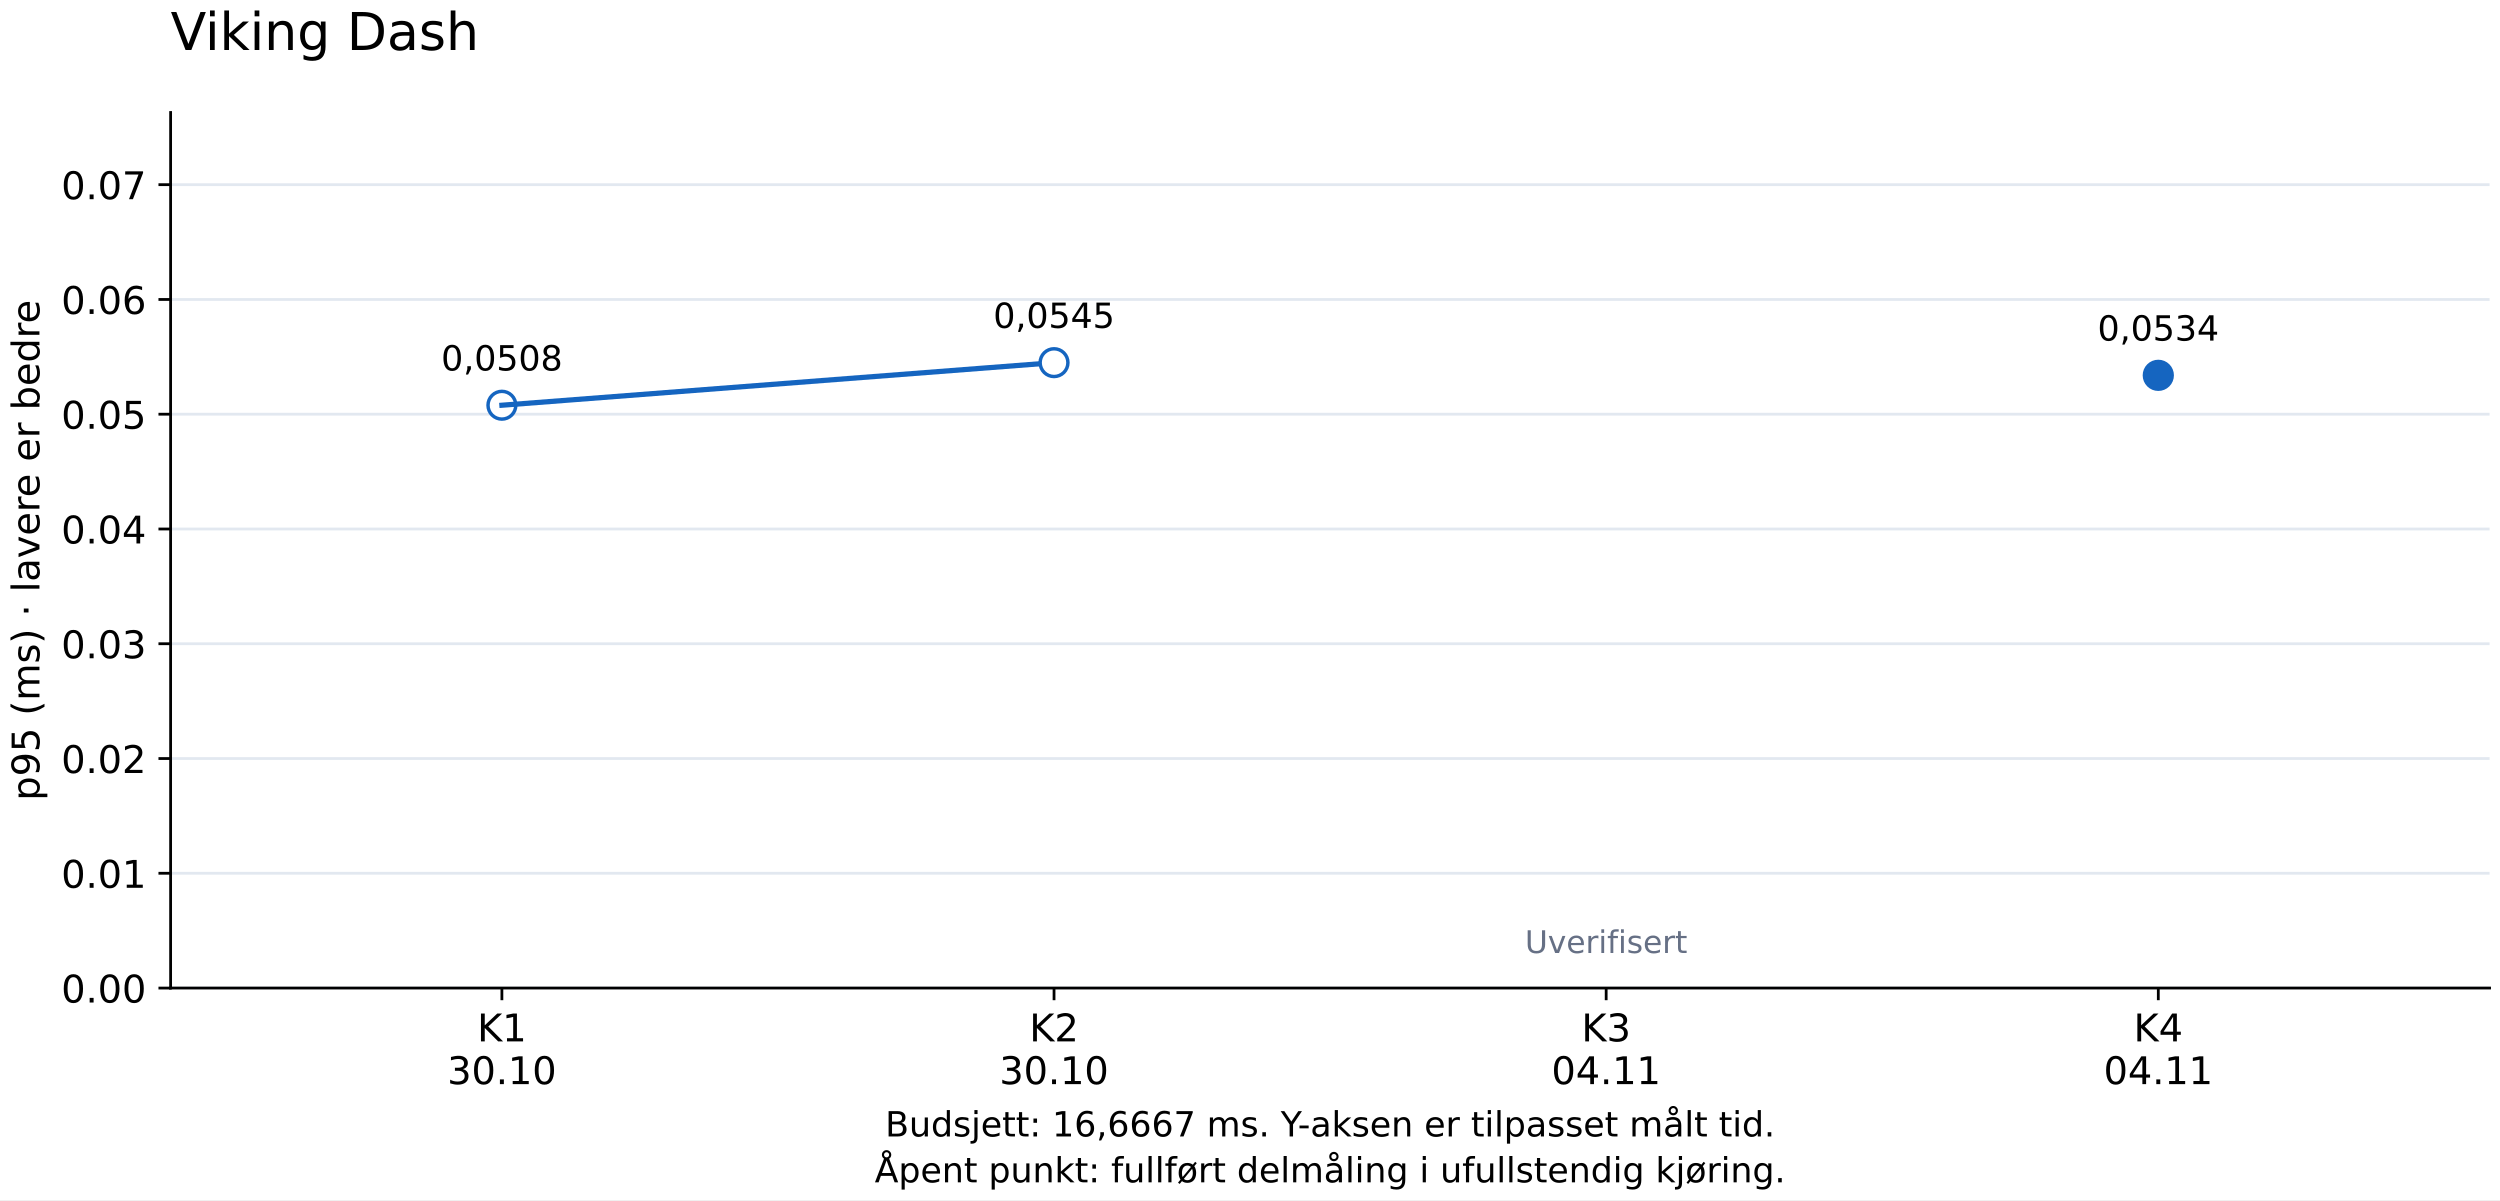
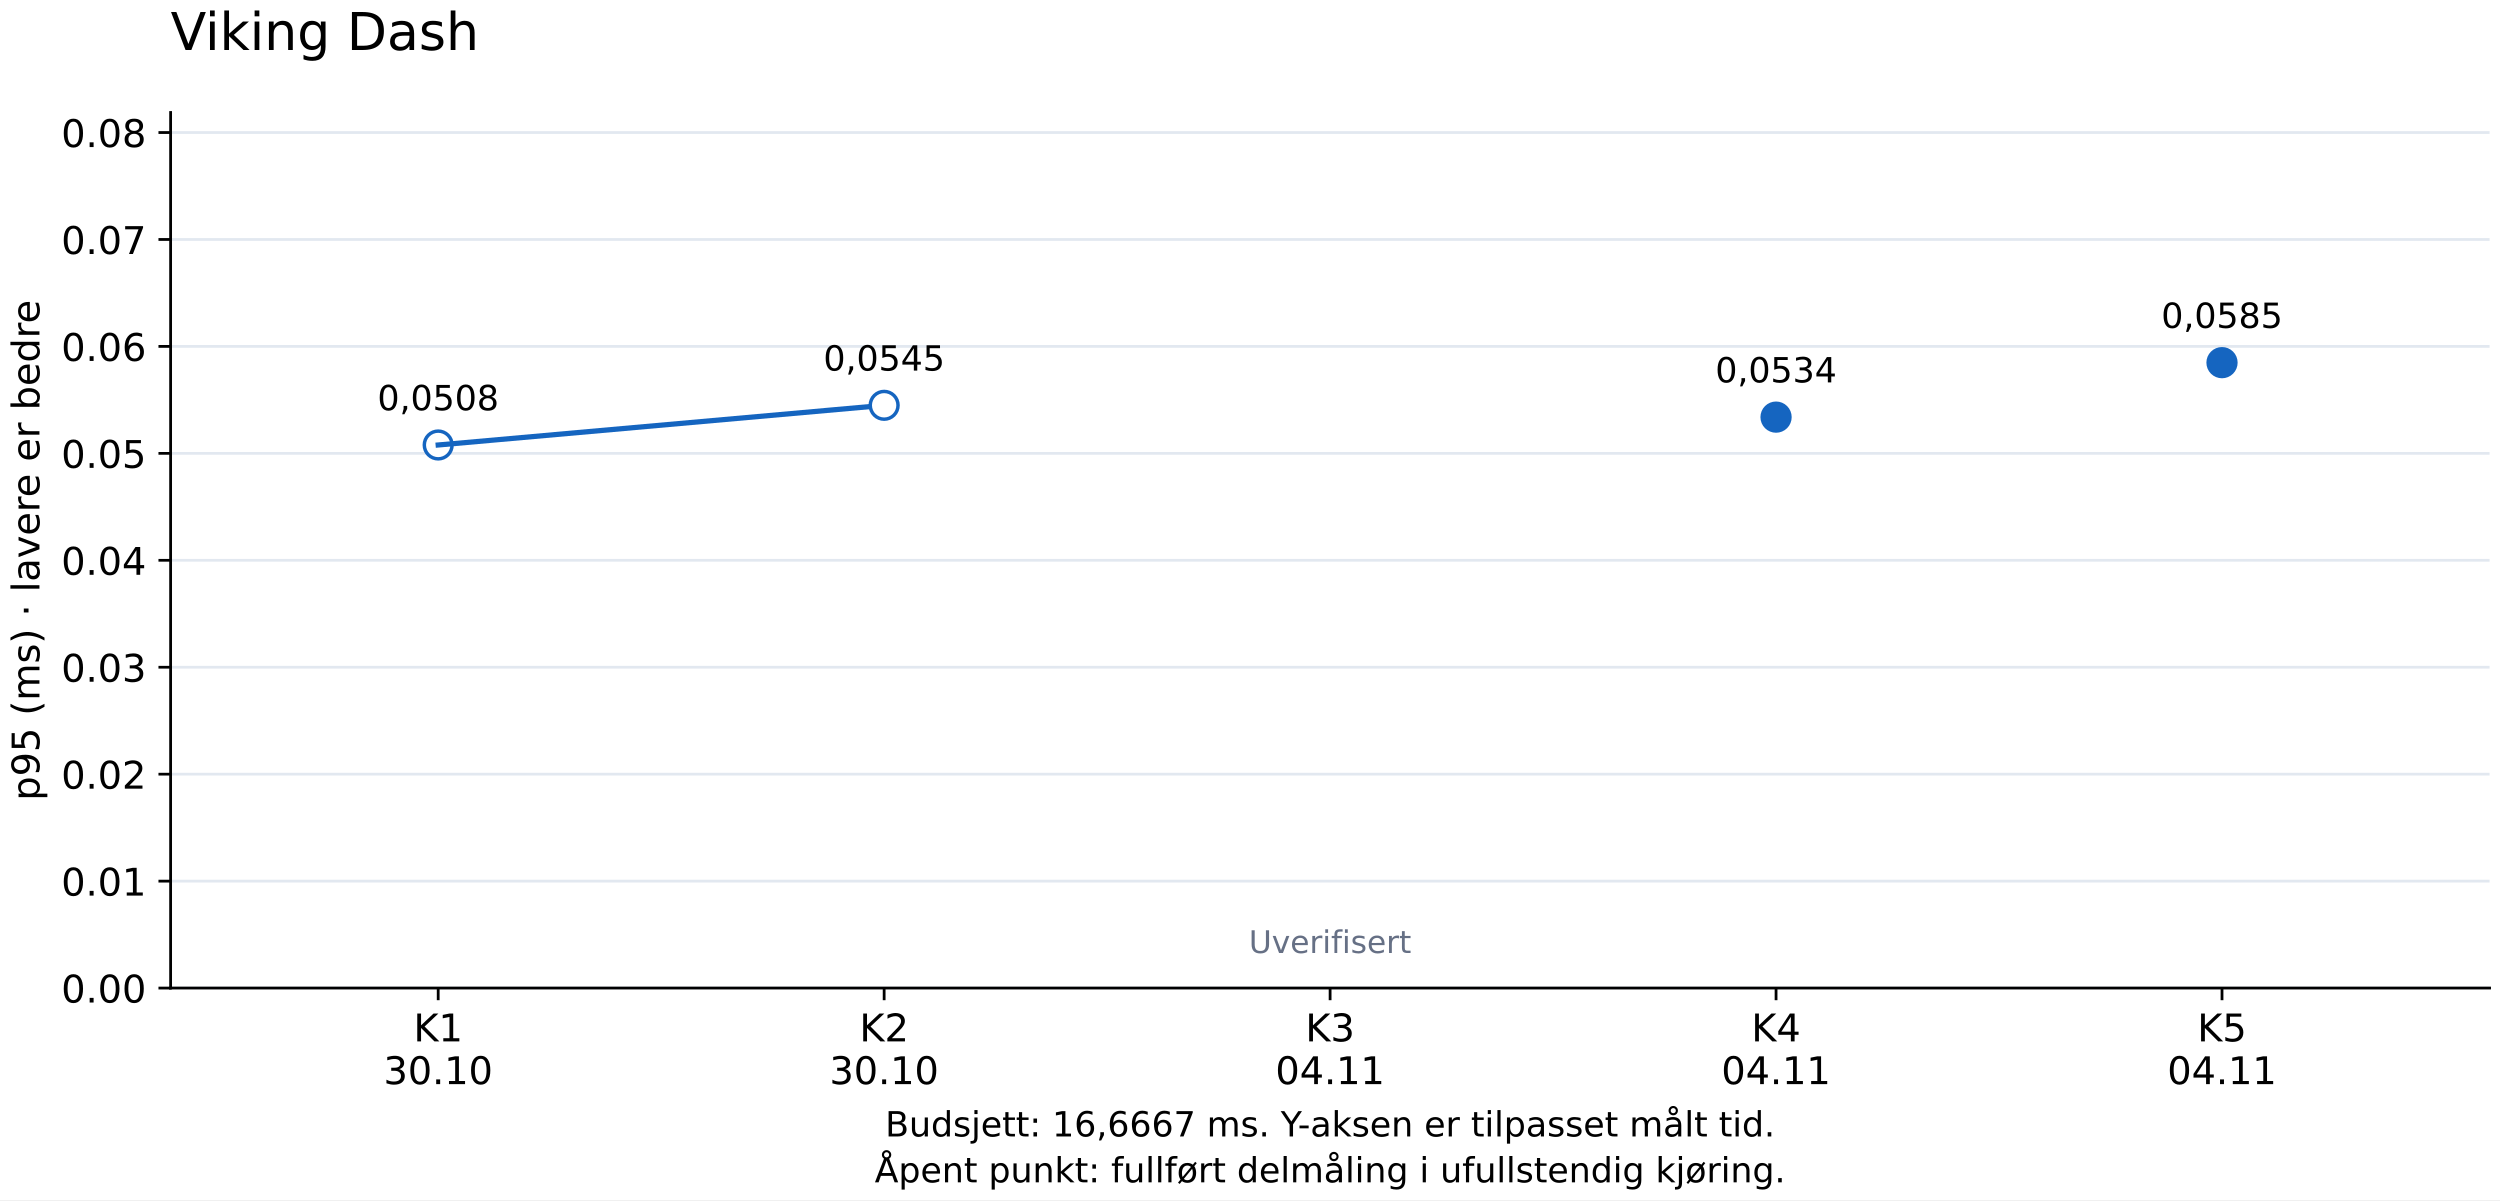
<svg xmlns="http://www.w3.org/2000/svg" xmlns:xlink="http://www.w3.org/1999/xlink" width="720pt" height="345.6pt" viewBox="0 0 720 345.6" version="1.1">
  <defs>
    <style type="text/css">*{stroke-linejoin: round; stroke-linecap: butt}</style>
  </defs>
  <g id="figure_1">
    <g id="patch_1">
      <path d="M 0 345.6  L 720 345.6  L 720 0  L 0 0  z " style="fill: #ffffff" />
    </g>
    <g id="axes_1">
      <g id="patch_2">
        <path d="M 49.138 284.558  L 717 284.558  L 717 32.398  L 49.138 32.398  z " style="fill: #ffffff" />
      </g>
      <g id="matplotlib.axis_1">
        <g id="xtick_1">
          <g id="line2d_1">
            <defs>
              <path id="m3a9fe52da0" d="M 0 0  L 0 3.5  " style="stroke: #000000; stroke-width: 0.8" />
            </defs>
            <g>
-               <use xlink:href="#m3a9fe52da0" x="144.547" y="284.558" style="stroke: #000000; stroke-width: 0.8" />
+               <use xlink:href="#m3a9fe52da0" x="126.199" y="284.558" style="stroke: #000000; stroke-width: 0.8" />
            </g>
          </g>
          <g id="text_1">
-             <text style="font-size: 11px; font-family: 'DejaVu Sans'" transform="translate(137.441 299.9161)">K1</text>
-             <text style="font-size: 11px; font-family: 'DejaVu Sans'" transform="translate(128.8017 312.2337)">30.10</text>
+             <text style="font-size: 11px; font-family: 'DejaVu Sans'" transform="translate(119.0931 299.9161)">K1</text>
+             <text style="font-size: 11px; font-family: 'DejaVu Sans'" transform="translate(110.4538 312.2337)">30.10</text>
          </g>
        </g>
        <g id="xtick_2">
          <g id="line2d_2">
            <g>
-               <use xlink:href="#m3a9fe52da0" x="303.562" y="284.558" style="stroke: #000000; stroke-width: 0.8" />
+               <use xlink:href="#m3a9fe52da0" x="254.634" y="284.558" style="stroke: #000000; stroke-width: 0.8" />
            </g>
          </g>
          <g id="text_2">
-             <text style="font-size: 11px; font-family: 'DejaVu Sans'" transform="translate(296.4556 299.9161)">K2</text>
-             <text style="font-size: 11px; font-family: 'DejaVu Sans'" transform="translate(287.8163 312.2337)">30.10</text>
+             <text style="font-size: 11px; font-family: 'DejaVu Sans'" transform="translate(247.528 299.9161)">K2</text>
+             <text style="font-size: 11px; font-family: 'DejaVu Sans'" transform="translate(238.8887 312.2337)">30.10</text>
          </g>
        </g>
        <g id="xtick_3">
          <g id="line2d_3">
            <g>
-               <use xlink:href="#m3a9fe52da0" x="462.576" y="284.558" style="stroke: #000000; stroke-width: 0.8" />
+               <use xlink:href="#m3a9fe52da0" x="383.069" y="284.558" style="stroke: #000000; stroke-width: 0.8" />
            </g>
          </g>
          <g id="text_3">
-             <text style="font-size: 11px; font-family: 'DejaVu Sans'" transform="translate(455.4702 299.9161)">K3</text>
-             <text style="font-size: 11px; font-family: 'DejaVu Sans'" transform="translate(446.8309 312.2337)">04.11</text>
+             <text style="font-size: 11px; font-family: 'DejaVu Sans'" transform="translate(375.9629 299.9161)">K3</text>
+             <text style="font-size: 11px; font-family: 'DejaVu Sans'" transform="translate(367.3236 312.2337)">04.11</text>
          </g>
        </g>
        <g id="xtick_4">
          <g id="line2d_4">
            <g>
-               <use xlink:href="#m3a9fe52da0" x="621.591" y="284.558" style="stroke: #000000; stroke-width: 0.8" />
+               <use xlink:href="#m3a9fe52da0" x="511.504" y="284.558" style="stroke: #000000; stroke-width: 0.8" />
            </g>
          </g>
          <g id="text_4">
-             <text style="font-size: 11px; font-family: 'DejaVu Sans'" transform="translate(614.4848 299.9161)">K4</text>
-             <text style="font-size: 11px; font-family: 'DejaVu Sans'" transform="translate(605.8455 312.2337)">04.11</text>
-           </g>
-         </g>
-         <g id="text_5">
+             <text style="font-size: 11px; font-family: 'DejaVu Sans'" transform="translate(504.3978 299.9161)">K4</text>
+             <text style="font-size: 11px; font-family: 'DejaVu Sans'" transform="translate(495.7585 312.2337)">04.11</text>
+           </g>
+         </g>
+         <g id="xtick_5">
+           <g id="line2d_5">
+             <g>
+               <use xlink:href="#m3a9fe52da0" x="639.939" y="284.558" style="stroke: #000000; stroke-width: 0.8" />
+             </g>
+           </g>
+           <g id="text_5">
+             <text style="font-size: 11px; font-family: 'DejaVu Sans'" transform="translate(632.8327 299.9161)">K5</text>
+             <text style="font-size: 11px; font-family: 'DejaVu Sans'" transform="translate(624.1934 312.2337)">04.11</text>
+           </g>
+         </g>
+         <g id="text_6">
          <text style="font-size: 10px; font-family: 'DejaVu Sans'" transform="translate(254.9323 327.301)">Budsjett: 16,6667 ms. Y-aksen er tilpasset målt tid.</text>
          <text style="font-size: 10px; font-family: 'DejaVu Sans'" transform="translate(251.9128 340.5201)">Åpent punkt: fullført delmåling i ufullstendig kjøring.</text>
        </g>
      </g>
      <g id="matplotlib.axis_2">
        <g id="ytick_1">
-           <g id="line2d_5">
+           <g id="line2d_6">
            <path d="M 49.138 284.558  L 717 284.558  " clip-path="url(#p95cb57f00c)" style="fill: none; stroke: #e2e8f0; stroke-width: 0.8; stroke-linecap: square" />
          </g>
-           <g id="line2d_6">
+           <g id="line2d_7">
            <defs>
              <path id="m56f8623be5" d="M 0 0  L -3.5 0  " style="stroke: #000000; stroke-width: 0.8" />
            </defs>
            <g>
              <use xlink:href="#m56f8623be5" x="49.138" y="284.558" style="stroke: #000000; stroke-width: 0.8" />
            </g>
          </g>
-           <g id="text_6">
+           <g id="text_7">
            <text style="font-size: 11px; font-family: 'DejaVu Sans'; text-anchor: end" x="42.138" y="288.737" transform="rotate(-0 42.13837 288.7369)">0.00</text>
          </g>
        </g>
        <g id="ytick_2">
-           <g id="line2d_7">
-             <path d="M 49.138 251.505  L 717 251.505  " clip-path="url(#p95cb57f00c)" style="fill: none; stroke: #e2e8f0; stroke-width: 0.8; stroke-linecap: square" />
-           </g>
          <g id="line2d_8">
-             <g>
-               <use xlink:href="#m56f8623be5" x="49.138" y="251.505" style="stroke: #000000; stroke-width: 0.8" />
-             </g>
-           </g>
-           <g id="text_7">
-             <text style="font-size: 11px; font-family: 'DejaVu Sans'; text-anchor: end" x="42.138" y="255.684" transform="rotate(-0 42.13837 255.6842)">0.01</text>
+             <path d="M 49.138 253.76  L 717 253.76  " clip-path="url(#p95cb57f00c)" style="fill: none; stroke: #e2e8f0; stroke-width: 0.8; stroke-linecap: square" />
+           </g>
+           <g id="line2d_9">
+             <g>
+               <use xlink:href="#m56f8623be5" x="49.138" y="253.76" style="stroke: #000000; stroke-width: 0.8" />
+             </g>
+           </g>
+           <g id="text_8">
+             <text style="font-size: 11px; font-family: 'DejaVu Sans'; text-anchor: end" x="42.138" y="257.939" transform="rotate(-0 42.13837 257.9387)">0.01</text>
          </g>
        </g>
        <g id="ytick_3">
-           <g id="line2d_9">
-             <path d="M 49.138 218.452  L 717 218.452  " clip-path="url(#p95cb57f00c)" style="fill: none; stroke: #e2e8f0; stroke-width: 0.8; stroke-linecap: square" />
-           </g>
          <g id="line2d_10">
-             <g>
-               <use xlink:href="#m56f8623be5" x="49.138" y="218.452" style="stroke: #000000; stroke-width: 0.8" />
-             </g>
-           </g>
-           <g id="text_8">
-             <text style="font-size: 11px; font-family: 'DejaVu Sans'; text-anchor: end" x="42.138" y="222.631" transform="rotate(-0 42.13837 222.6315)">0.02</text>
+             <path d="M 49.138 222.961  L 717 222.961  " clip-path="url(#p95cb57f00c)" style="fill: none; stroke: #e2e8f0; stroke-width: 0.8; stroke-linecap: square" />
+           </g>
+           <g id="line2d_11">
+             <g>
+               <use xlink:href="#m56f8623be5" x="49.138" y="222.961" style="stroke: #000000; stroke-width: 0.8" />
+             </g>
+           </g>
+           <g id="text_9">
+             <text style="font-size: 11px; font-family: 'DejaVu Sans'; text-anchor: end" x="42.138" y="227.14" transform="rotate(-0 42.13837 227.1405)">0.02</text>
          </g>
        </g>
        <g id="ytick_4">
-           <g id="line2d_11">
-             <path d="M 49.138 185.4  L 717 185.4  " clip-path="url(#p95cb57f00c)" style="fill: none; stroke: #e2e8f0; stroke-width: 0.8; stroke-linecap: square" />
-           </g>
          <g id="line2d_12">
-             <g>
-               <use xlink:href="#m56f8623be5" x="49.138" y="185.4" style="stroke: #000000; stroke-width: 0.8" />
-             </g>
-           </g>
-           <g id="text_9">
-             <text style="font-size: 11px; font-family: 'DejaVu Sans'; text-anchor: end" x="42.138" y="189.579" transform="rotate(-0 42.13837 189.5788)">0.03</text>
+             <path d="M 49.138 192.163  L 717 192.163  " clip-path="url(#p95cb57f00c)" style="fill: none; stroke: #e2e8f0; stroke-width: 0.8; stroke-linecap: square" />
+           </g>
+           <g id="line2d_13">
+             <g>
+               <use xlink:href="#m56f8623be5" x="49.138" y="192.163" style="stroke: #000000; stroke-width: 0.8" />
+             </g>
+           </g>
+           <g id="text_10">
+             <text style="font-size: 11px; font-family: 'DejaVu Sans'; text-anchor: end" x="42.138" y="196.342" transform="rotate(-0 42.13837 196.3422)">0.03</text>
          </g>
        </g>
        <g id="ytick_5">
-           <g id="line2d_13">
-             <path d="M 49.138 152.347  L 717 152.347  " clip-path="url(#p95cb57f00c)" style="fill: none; stroke: #e2e8f0; stroke-width: 0.8; stroke-linecap: square" />
-           </g>
          <g id="line2d_14">
-             <g>
-               <use xlink:href="#m56f8623be5" x="49.138" y="152.347" style="stroke: #000000; stroke-width: 0.8" />
-             </g>
-           </g>
-           <g id="text_10">
-             <text style="font-size: 11px; font-family: 'DejaVu Sans'; text-anchor: end" x="42.138" y="156.526" transform="rotate(-0 42.13837 156.526)">0.04</text>
+             <path d="M 49.138 161.365  L 717 161.365  " clip-path="url(#p95cb57f00c)" style="fill: none; stroke: #e2e8f0; stroke-width: 0.8; stroke-linecap: square" />
+           </g>
+           <g id="line2d_15">
+             <g>
+               <use xlink:href="#m56f8623be5" x="49.138" y="161.365" style="stroke: #000000; stroke-width: 0.8" />
+             </g>
+           </g>
+           <g id="text_11">
+             <text style="font-size: 11px; font-family: 'DejaVu Sans'; text-anchor: end" x="42.138" y="165.544" transform="rotate(-0 42.13837 165.544)">0.04</text>
          </g>
        </g>
        <g id="ytick_6">
-           <g id="line2d_15">
-             <path d="M 49.138 119.294  L 717 119.294  " clip-path="url(#p95cb57f00c)" style="fill: none; stroke: #e2e8f0; stroke-width: 0.8; stroke-linecap: square" />
-           </g>
          <g id="line2d_16">
-             <g>
-               <use xlink:href="#m56f8623be5" x="49.138" y="119.294" style="stroke: #000000; stroke-width: 0.8" />
-             </g>
-           </g>
-           <g id="text_11">
-             <text style="font-size: 11px; font-family: 'DejaVu Sans'; text-anchor: end" x="42.138" y="123.473" transform="rotate(-0 42.13837 123.4733)">0.05</text>
+             <path d="M 49.138 130.567  L 717 130.567  " clip-path="url(#p95cb57f00c)" style="fill: none; stroke: #e2e8f0; stroke-width: 0.8; stroke-linecap: square" />
+           </g>
+           <g id="line2d_17">
+             <g>
+               <use xlink:href="#m56f8623be5" x="49.138" y="130.567" style="stroke: #000000; stroke-width: 0.8" />
+             </g>
+           </g>
+           <g id="text_12">
+             <text style="font-size: 11px; font-family: 'DejaVu Sans'; text-anchor: end" x="42.138" y="134.746" transform="rotate(-0 42.13837 134.7458)">0.05</text>
          </g>
        </g>
        <g id="ytick_7">
-           <g id="line2d_17">
-             <path d="M 49.138 86.241  L 717 86.241  " clip-path="url(#p95cb57f00c)" style="fill: none; stroke: #e2e8f0; stroke-width: 0.8; stroke-linecap: square" />
-           </g>
          <g id="line2d_18">
-             <g>
-               <use xlink:href="#m56f8623be5" x="49.138" y="86.241" style="stroke: #000000; stroke-width: 0.8" />
-             </g>
-           </g>
-           <g id="text_12">
-             <text style="font-size: 11px; font-family: 'DejaVu Sans'; text-anchor: end" x="42.138" y="90.421" transform="rotate(-0 42.13837 90.42059)">0.06</text>
+             <path d="M 49.138 99.768  L 717 99.768  " clip-path="url(#p95cb57f00c)" style="fill: none; stroke: #e2e8f0; stroke-width: 0.8; stroke-linecap: square" />
+           </g>
+           <g id="line2d_19">
+             <g>
+               <use xlink:href="#m56f8623be5" x="49.138" y="99.768" style="stroke: #000000; stroke-width: 0.8" />
+             </g>
+           </g>
+           <g id="text_13">
+             <text style="font-size: 11px; font-family: 'DejaVu Sans'; text-anchor: end" x="42.138" y="103.948" transform="rotate(-0 42.13837 103.9476)">0.06</text>
          </g>
        </g>
        <g id="ytick_8">
-           <g id="line2d_19">
-             <path d="M 49.138 53.189  L 717 53.189  " clip-path="url(#p95cb57f00c)" style="fill: none; stroke: #e2e8f0; stroke-width: 0.8; stroke-linecap: square" />
-           </g>
          <g id="line2d_20">
-             <g>
-               <use xlink:href="#m56f8623be5" x="49.138" y="53.189" style="stroke: #000000; stroke-width: 0.8" />
-             </g>
-           </g>
-           <g id="text_13">
-             <text style="font-size: 11px; font-family: 'DejaVu Sans'; text-anchor: end" x="42.138" y="57.368" transform="rotate(-0 42.13837 57.36786)">0.07</text>
-           </g>
-         </g>
-         <g id="text_14">
+             <path d="M 49.138 68.97  L 717 68.97  " clip-path="url(#p95cb57f00c)" style="fill: none; stroke: #e2e8f0; stroke-width: 0.8; stroke-linecap: square" />
+           </g>
+           <g id="line2d_21">
+             <g>
+               <use xlink:href="#m56f8623be5" x="49.138" y="68.97" style="stroke: #000000; stroke-width: 0.8" />
+             </g>
+           </g>
+           <g id="text_14">
+             <text style="font-size: 11px; font-family: 'DejaVu Sans'; text-anchor: end" x="42.138" y="73.149" transform="rotate(-0 42.13837 73.14932)">0.07</text>
+           </g>
+         </g>
+         <g id="ytick_9">
+           <g id="line2d_22">
+             <path d="M 49.138 38.172  L 717 38.172  " clip-path="url(#p95cb57f00c)" style="fill: none; stroke: #e2e8f0; stroke-width: 0.8; stroke-linecap: square" />
+           </g>
+           <g id="line2d_23">
+             <g>
+               <use xlink:href="#m56f8623be5" x="49.138" y="38.172" style="stroke: #000000; stroke-width: 0.8" />
+             </g>
+           </g>
+           <g id="text_15">
+             <text style="font-size: 11px; font-family: 'DejaVu Sans'; text-anchor: end" x="42.138" y="42.351" transform="rotate(-0 42.13837 42.35109)">0.08</text>
+           </g>
+         </g>
+         <g id="text_16">
          <text style="font-size: 11px; font-family: 'DejaVu Sans'; text-anchor: middle" x="11.359" y="158.478" transform="rotate(-90 11.35852 158.4778)">p95 (ms) · lavere er bedre</text>
        </g>
      </g>
-       <g id="line2d_21">
-         <path d="M 144.547 116.706  " clip-path="url(#p95cb57f00c)" style="fill: none; stroke: #1565c0; stroke-width: 1.5; stroke-linecap: square" />
+       <g id="line2d_24">
+         <path d="M 126.199 128.155  " clip-path="url(#p95cb57f00c)" style="fill: none; stroke: #1565c0; stroke-width: 1.5; stroke-linecap: square" />
        <defs>
          <path id="mcfa522ccff" d="M 0 4  C 1.061 4 2.078 3.579 2.828 2.828  C 3.579 2.078 4 1.061 4 0  C 4 -1.061 3.579 -2.078 2.828 -2.828  C 2.078 -3.579 1.061 -4 0 -4  C -1.061 -4 -2.078 -3.579 -2.828 -2.828  C -3.579 -2.078 -4 -1.061 -4 0  C -4 1.061 -3.579 2.078 -2.828 2.828  C -2.078 3.579 -1.061 4 0 4  z " style="stroke: #1565c0" />
        </defs>
        <g clip-path="url(#p95cb57f00c)">
-           <use xlink:href="#mcfa522ccff" x="144.547" y="116.706" style="fill: #ffffff; stroke: #1565c0" />
-         </g>
-       </g>
-       <g id="line2d_22">
-         <path d="M 144.547 116.706  L 303.562 104.444  " clip-path="url(#p95cb57f00c)" style="fill: none; stroke: #1565c0; stroke-width: 1.5; stroke-linecap: square" />
-       </g>
-       <g id="line2d_23">
-         <path d="M 303.562 104.444  " clip-path="url(#p95cb57f00c)" style="fill: none; stroke: #1565c0; stroke-width: 1.5; stroke-linecap: square" />
-         <g clip-path="url(#p95cb57f00c)">
-           <use xlink:href="#mcfa522ccff" x="303.562" y="104.444" style="fill: #ffffff; stroke: #1565c0" />
-         </g>
-       </g>
-       <g id="line2d_24">
-         <path d="M 621.591 108.096  " clip-path="url(#p95cb57f00c)" style="fill: none; stroke: #1565c0; stroke-width: 1.5; stroke-linecap: square" />
+           <use xlink:href="#mcfa522ccff" x="126.199" y="128.155" style="fill: #ffffff; stroke: #1565c0" />
+         </g>
+       </g>
+       <g id="line2d_25">
+         <path d="M 126.199 128.155  L 254.634 116.729  " clip-path="url(#p95cb57f00c)" style="fill: none; stroke: #1565c0; stroke-width: 1.5; stroke-linecap: square" />
+       </g>
+       <g id="line2d_26">
+         <path d="M 254.634 116.729  " clip-path="url(#p95cb57f00c)" style="fill: none; stroke: #1565c0; stroke-width: 1.5; stroke-linecap: square" />
+         <g clip-path="url(#p95cb57f00c)">
+           <use xlink:href="#mcfa522ccff" x="254.634" y="116.729" style="fill: #ffffff; stroke: #1565c0" />
+         </g>
+       </g>
+       <g id="line2d_27">
+         <path d="M 511.504 120.132  " clip-path="url(#p95cb57f00c)" style="fill: none; stroke: #1565c0; stroke-width: 1.5; stroke-linecap: square" />
        <defs>
          <path id="mcbb12d0c3e" d="M 0 4  C 1.061 4 2.078 3.579 2.828 2.828  C 3.579 2.078 4 1.061 4 0  C 4 -1.061 3.579 -2.078 2.828 -2.828  C 2.078 -3.579 1.061 -4 0 -4  C -1.061 -4 -2.078 -3.579 -2.828 -2.828  C -3.579 -2.078 -4 -1.061 -4 0  C -4 1.061 -3.579 2.078 -2.828 2.828  C -2.078 3.579 -1.061 4 0 4  z " style="stroke: #1565c0" />
        </defs>
        <g clip-path="url(#p95cb57f00c)">
-           <use xlink:href="#mcbb12d0c3e" x="621.591" y="108.096" style="fill: #1565c0; stroke: #1565c0" />
+           <use xlink:href="#mcbb12d0c3e" x="511.504" y="120.132" style="fill: #1565c0; stroke: #1565c0" />
+         </g>
+       </g>
+       <g id="line2d_28">
+         <path d="M 639.939 104.444  " clip-path="url(#p95cb57f00c)" style="fill: none; stroke: #1565c0; stroke-width: 1.5; stroke-linecap: square" />
+         <g clip-path="url(#p95cb57f00c)">
+           <use xlink:href="#mcbb12d0c3e" x="639.939" y="104.444" style="fill: #1565c0; stroke: #1565c0" />
        </g>
      </g>
      <g id="patch_3">
        <path d="M 49.138 284.558  L 49.138 32.398  " style="fill: none; stroke: #000000; stroke-width: 0.8; stroke-linejoin: miter; stroke-linecap: square" />
      </g>
      <g id="patch_4">
        <path d="M 49.138 284.558  L 717 284.558  " style="fill: none; stroke: #000000; stroke-width: 0.8; stroke-linejoin: miter; stroke-linecap: square" />
      </g>
-       <g id="text_15">
-         <text style="font-size: 10px; font-family: 'DejaVu Sans'; text-anchor: middle" x="144.547" y="106.706" transform="rotate(-0 144.5471 106.7061)">0,0508</text>
-       </g>
-       <g id="text_16">
-         <text style="font-size: 10px; font-family: 'DejaVu Sans'; text-anchor: middle" x="303.562" y="94.444" transform="rotate(-0 303.5618 94.44358)">0,0545</text>
-       </g>
      <g id="text_17">
-         <text style="font-size: 9px; font-family: 'DejaVu Sans'; text-anchor: middle; fill: #667085" x="462.576" y="274.471" transform="rotate(-0 462.5764 274.4714)">Uverifisert</text>
+         <text style="font-size: 10px; font-family: 'DejaVu Sans'; text-anchor: middle" x="126.199" y="118.155" transform="rotate(-0 126.1993 118.1551)">0,0508</text>
      </g>
      <g id="text_18">
-         <text style="font-size: 10px; font-family: 'DejaVu Sans'; text-anchor: middle" x="621.591" y="98.096" transform="rotate(-0 621.591 98.09591)">0,0534</text>
+         <text style="font-size: 10px; font-family: 'DejaVu Sans'; text-anchor: middle" x="254.634" y="106.729" transform="rotate(-0 254.6342 106.729)">0,0545</text>
      </g>
      <g id="text_19">
+         <text style="font-size: 9px; font-family: 'DejaVu Sans'; text-anchor: middle; fill: #667085" x="383.069" y="274.471" transform="rotate(-0 383.0691 274.4714)">Uverifisert</text>
+       </g>
+       <g id="text_20">
+         <text style="font-size: 10px; font-family: 'DejaVu Sans'; text-anchor: middle" x="511.504" y="110.132" transform="rotate(-0 511.5039 110.1322)">0,0534</text>
+       </g>
+       <g id="text_21">
+         <text style="font-size: 10px; font-family: 'DejaVu Sans'; text-anchor: middle" x="639.939" y="94.444" transform="rotate(-0 639.9388 94.44358)">0,0585</text>
+       </g>
+       <g id="text_22">
        <text style="font-size: 15px; font-family: 'DejaVu Sans'; text-anchor: start" x="49.138" y="14.398" transform="rotate(-0 49.13837 14.3979)">Viking Dash</text>
      </g>
    </g>
  </g>
  <defs>
    <clipPath id="p95cb57f00c">
      <rect x="49.138" y="32.398" width="667.861" height="252.16" />
    </clipPath>
  </defs>
</svg>
